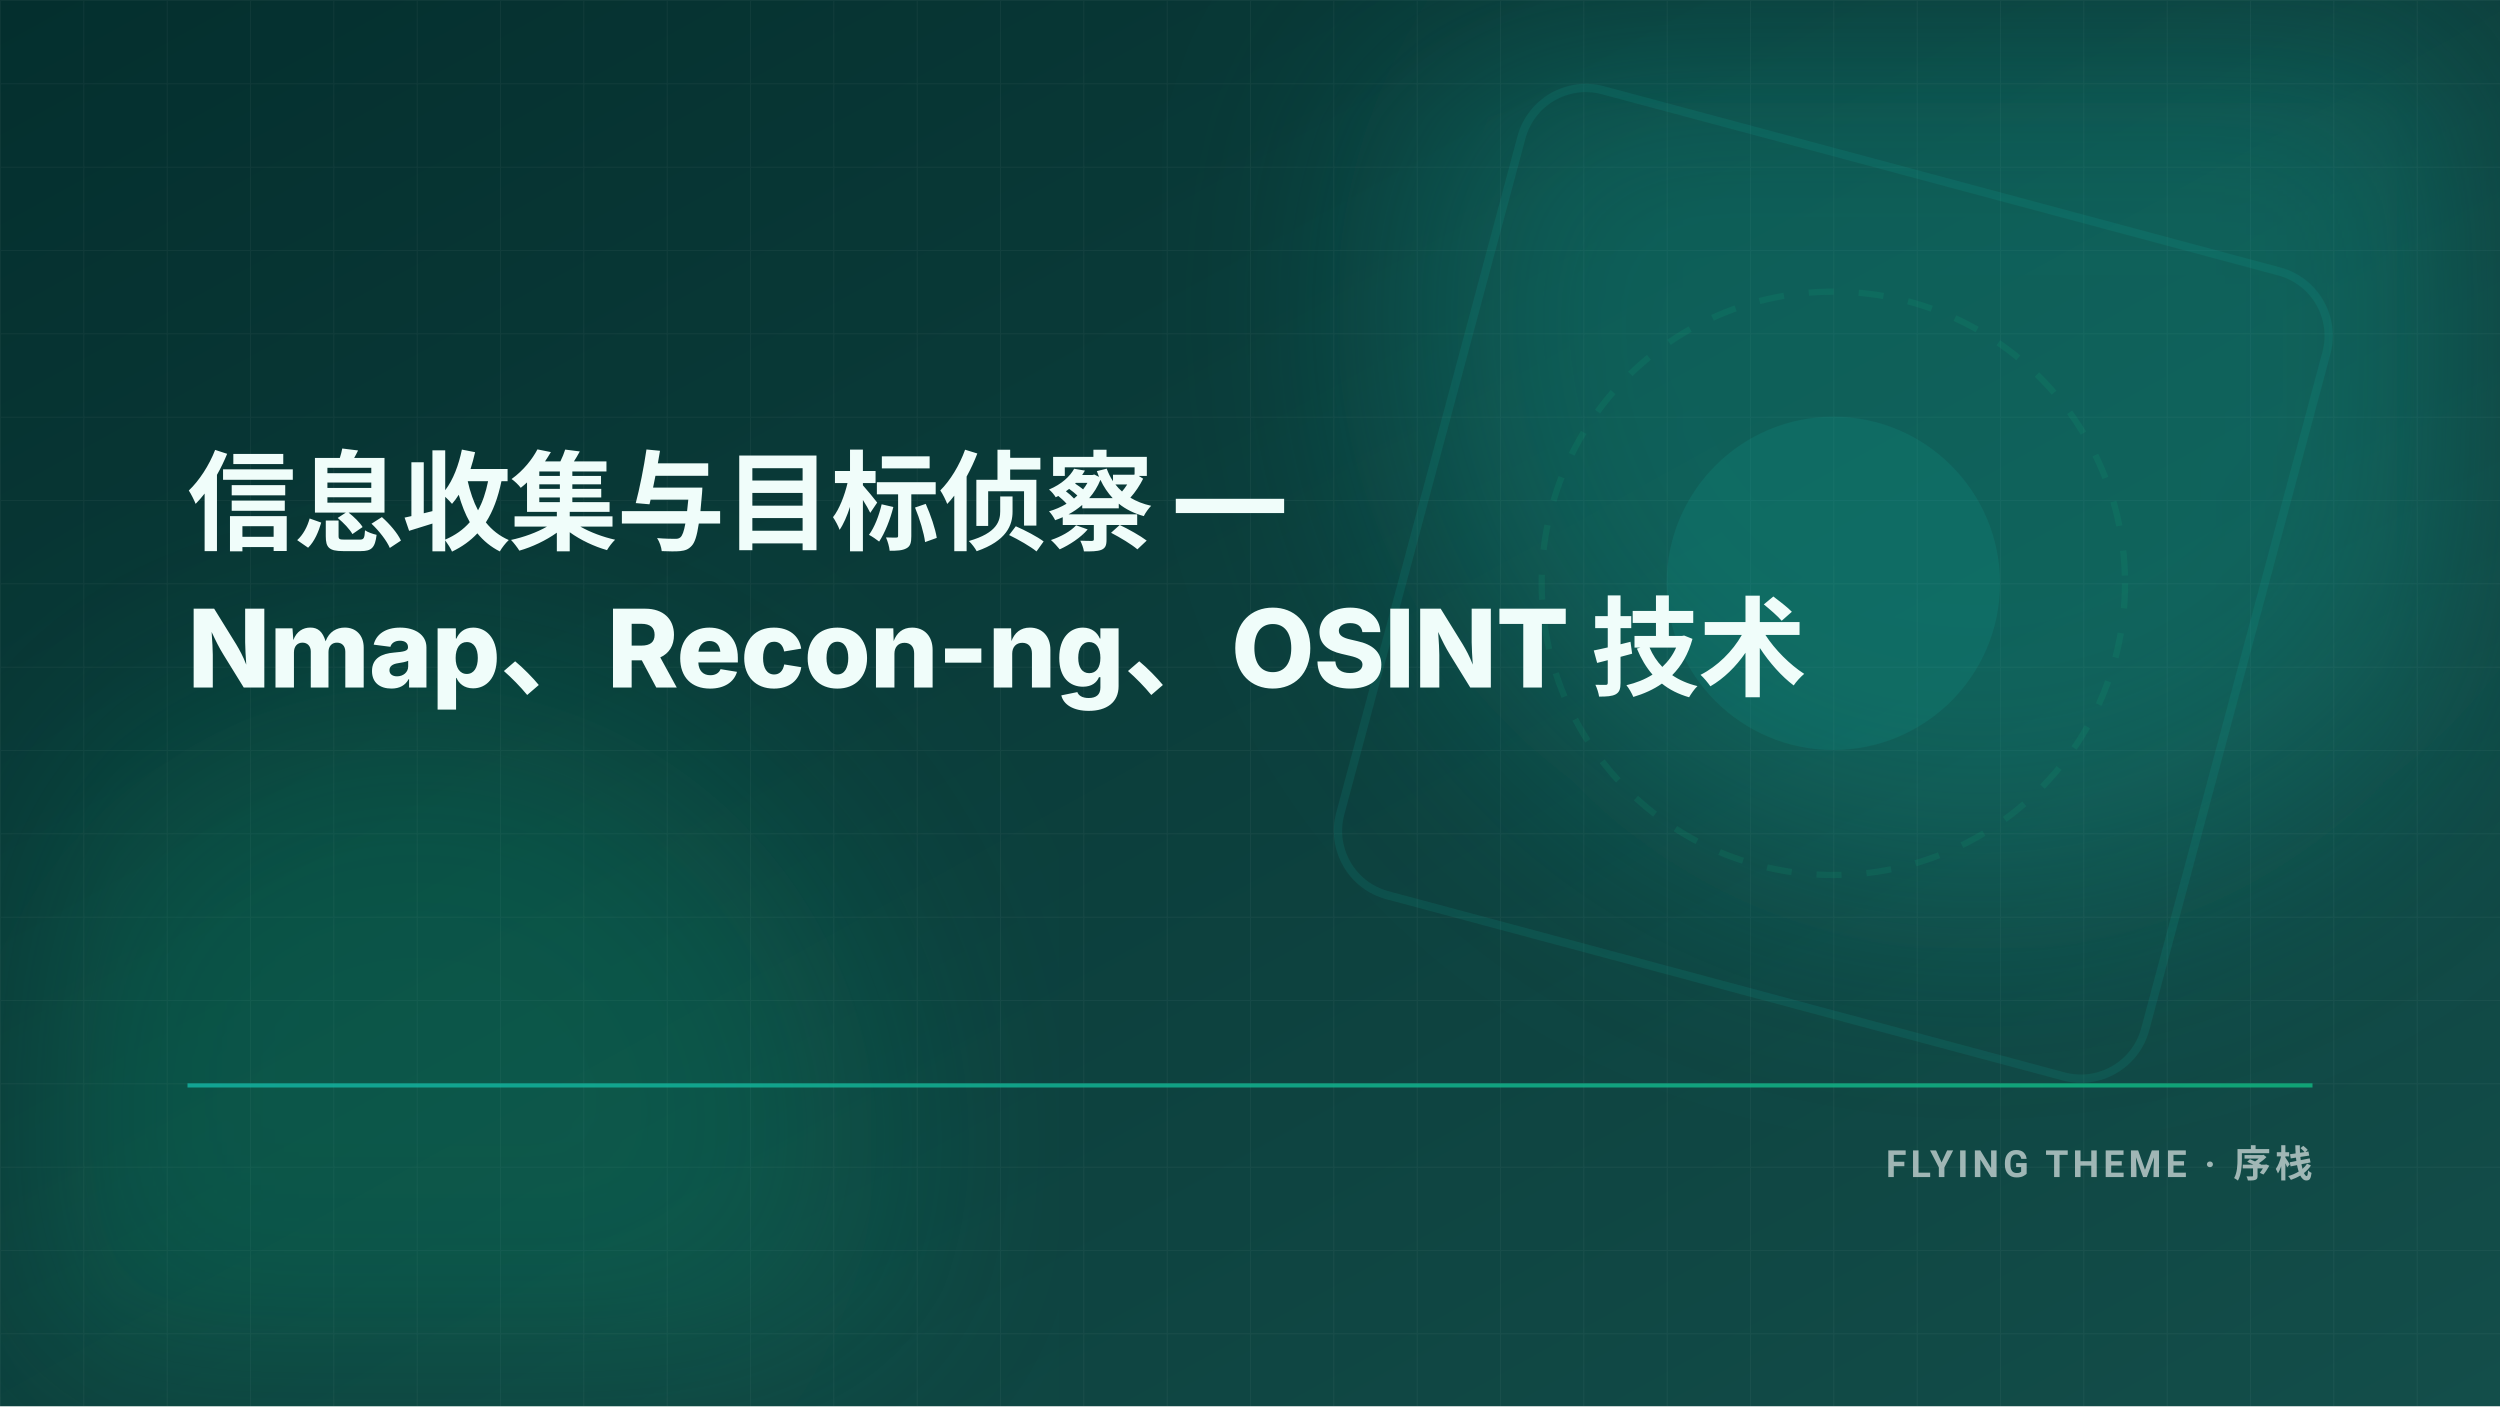
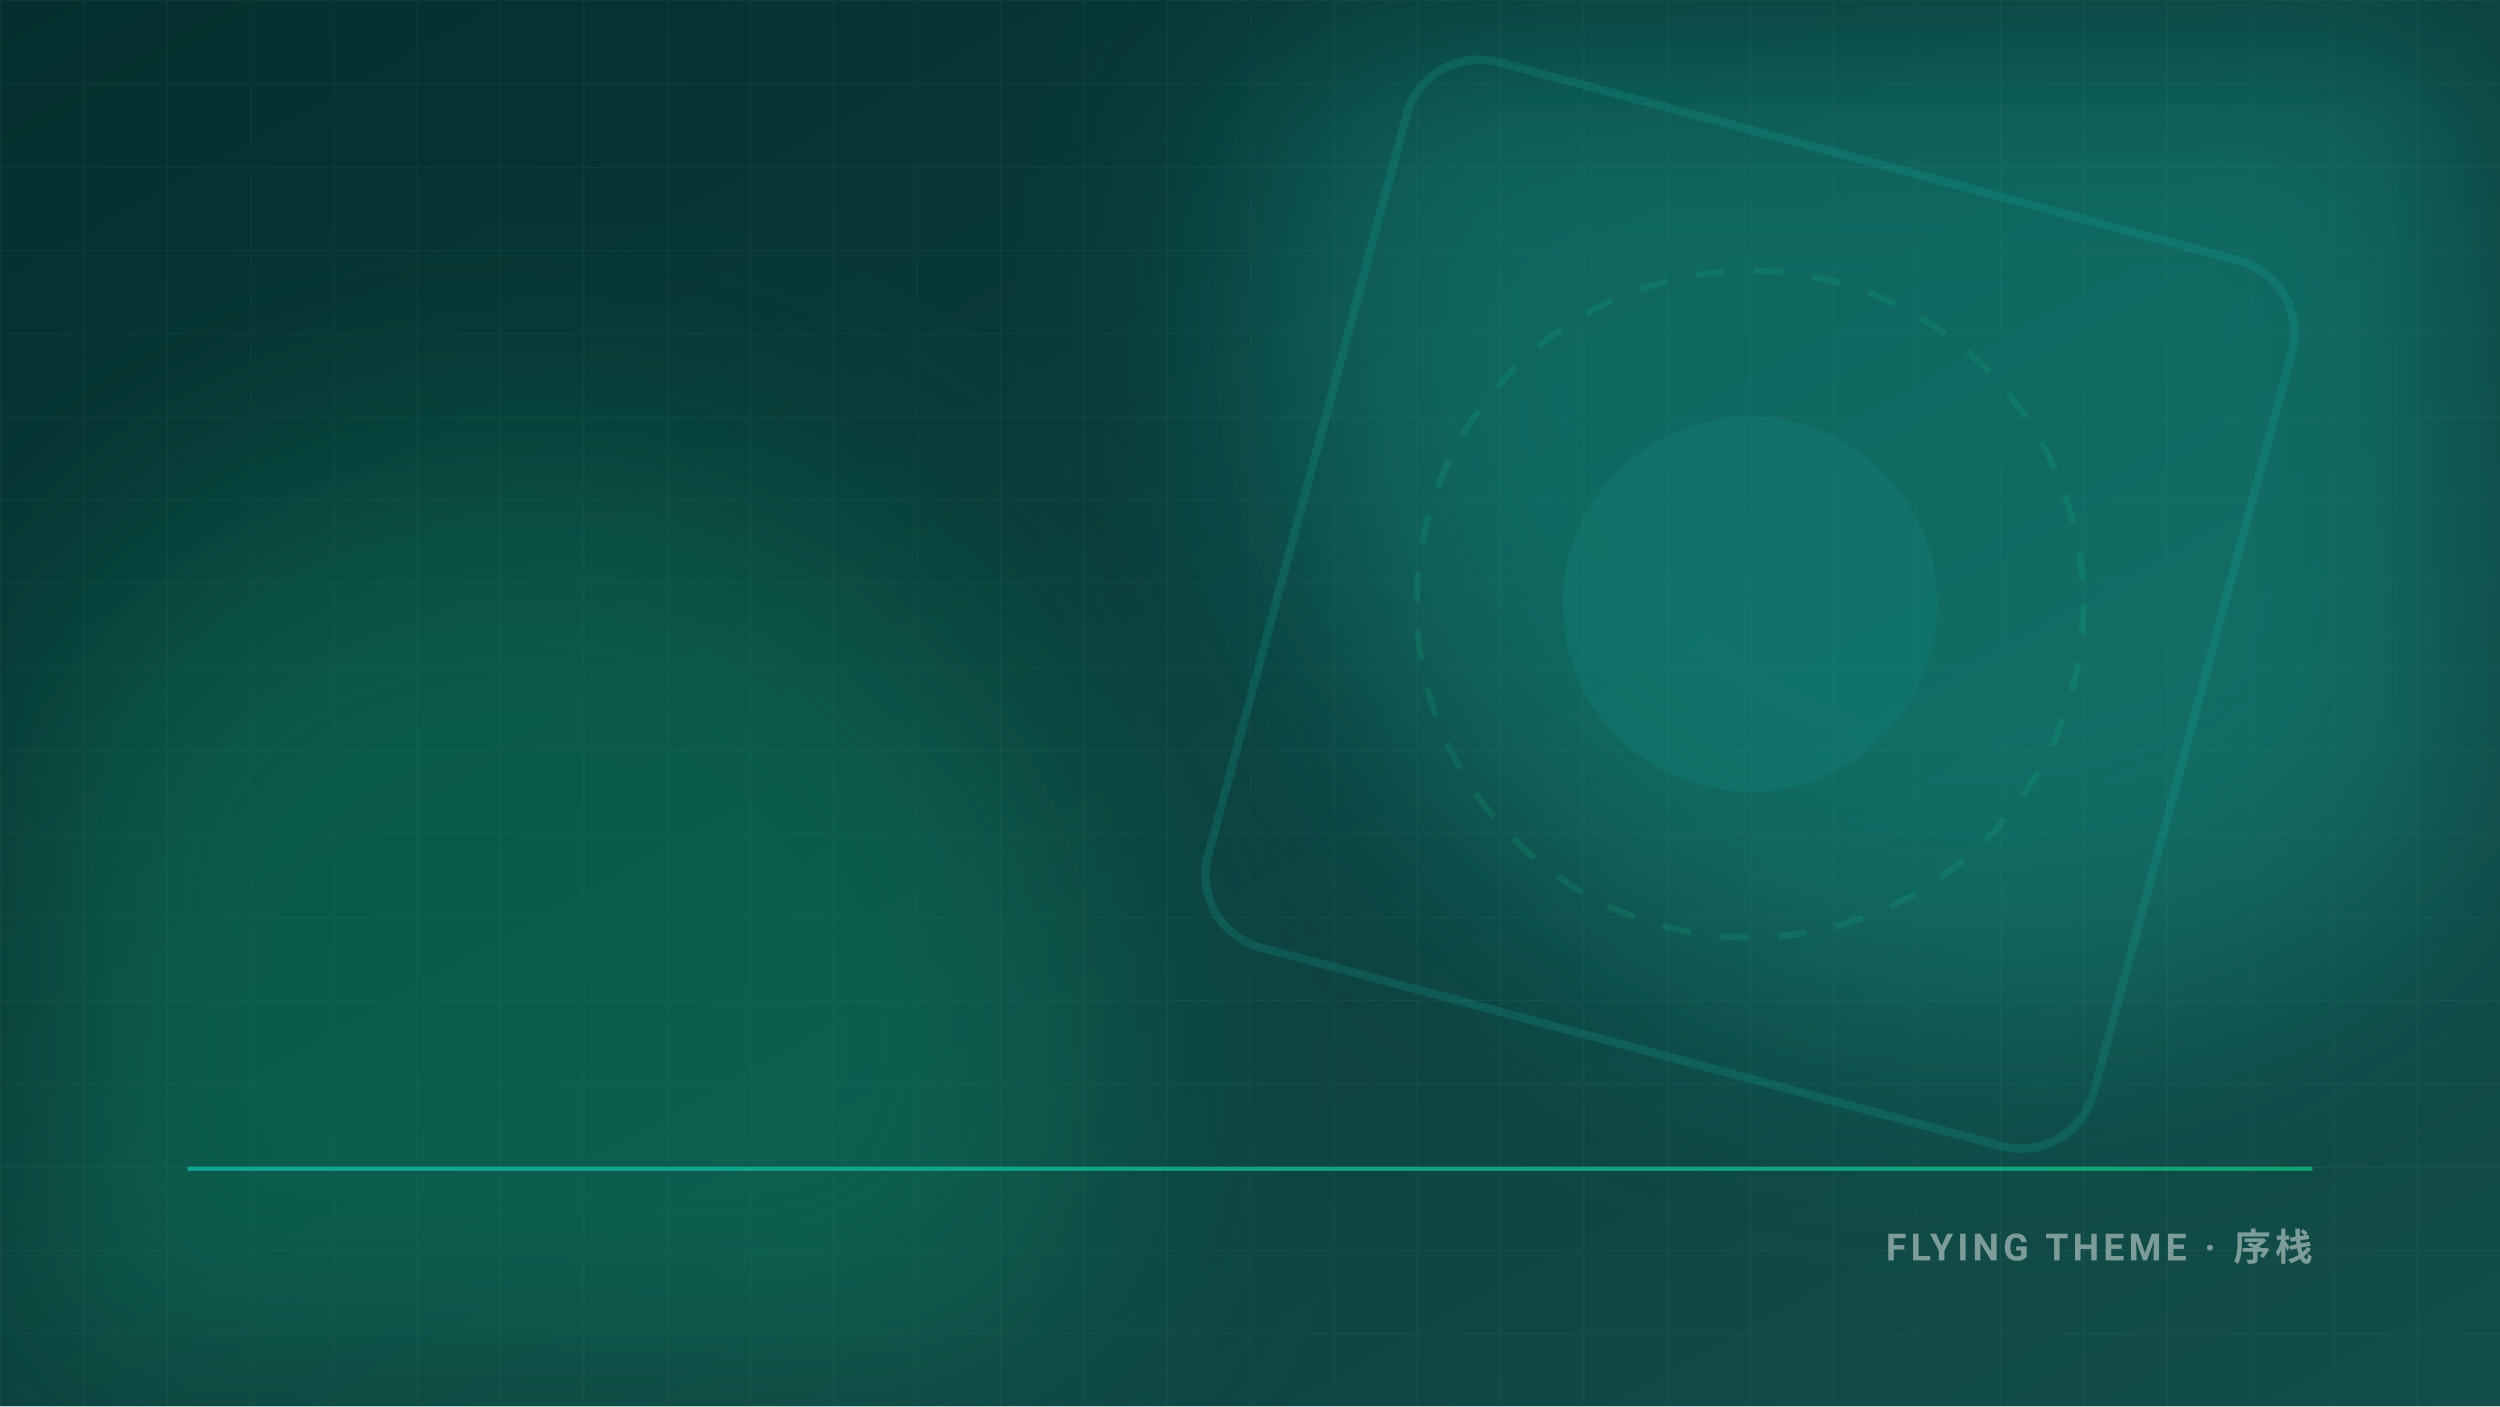
<svg xmlns="http://www.w3.org/2000/svg" viewBox="0 0 1200 675" width="1200" height="675">
  <defs>
    <linearGradient id="bgGrad" x1="0%" y1="0%" x2="100%" y2="100%">
      <stop offset="0%" stop-color="#042f2e" />
      <stop offset="100%" stop-color="#134e4a" />
    </linearGradient>
    <linearGradient id="accentGrad" x1="0%" y1="0%" x2="100%" y2="0%">
      <stop offset="0%" stop-color="#14b8a6" />
      <stop offset="100%" stop-color="#10b981" />
    </linearGradient>
    <pattern id="grid" width="40" height="40" patternUnits="userSpaceOnUse">
      <path d="M 40 0 L 0 0 0 40" fill="none" stroke="rgba(255, 255, 255, 0.04)" stroke-width="1" />
    </pattern>
    <filter id="glow" x="-20%" y="-20%" width="140%" height="140%">
      <feGaussianBlur stdDeviation="60" result="blur" />
    </filter>
  </defs>
  <rect width="100%" height="100%" fill="url(#bgGrad)" />
  <rect width="100%" height="100%" fill="url(#grid)" />
-   <circle cx="950" cy="150" r="280" fill="#14b8a6" opacity="0.28" filter="url(#glow)" />
-   <circle cx="200" cy="550" r="220" fill="#10b981" opacity="0.2" filter="url(#glow)" />
-   <g opacity="0.12" transform="translate(680, 80)">
-     <rect x="0" y="0" width="400" height="400" rx="32" fill="none" stroke="#14b8a6" stroke-width="4" transform="rotate(15 200 200)" />
-     <circle cx="200" cy="200" r="140" fill="none" stroke="#10b981" stroke-width="3" stroke-dasharray="12 12" />
-     <circle cx="200" cy="200" r="80" fill="#14b8a6" />
+   <circle cx="950" cy="150" r="340" fill="#14b8a6" opacity="0.35" filter="url(#glow)" />
+   <circle cx="250" cy="500" r="280" fill="#10b981" opacity="0.25" filter="url(#glow)" />
+   <g opacity="0.18" transform="translate(620, 70)">
+     <rect x="0" y="0" width="440" height="440" rx="36" fill="none" stroke="#14b8a6" stroke-width="4" transform="rotate(15 220 220)" />
+     <circle cx="220" cy="220" r="160" fill="none" stroke="#10b981" stroke-width="3" stroke-dasharray="14 14" />
+     <circle cx="220" cy="220" r="90" fill="#14b8a6" opacity="0.6" />
  </g>
-   <g transform="translate(90, 260)">
-     <text font-family="-apple-system, BlinkMacSystemFont, 'PingFang SC', 'Microsoft YaHei', sans-serif" font-size="52" font-weight="800" fill="#f0fdfa" letter-spacing="-0.5">
-       <tspan x="0" y="0">信息收集与目标侦察 —</tspan>
-       <tspan x="0" y="70">Nmap、Recon-ng、OSINT 技术</tspan>
-     </text>
-   </g>
-   <rect x="90" y="520" width="1020" height="2" fill="url(#accentGrad)" opacity="0.8" />
-   <g transform="translate(1110, 565)">
-     <text text-anchor="end" font-family="-apple-system, BlinkMacSystemFont, 'Segoe UI', Roboto, sans-serif" font-size="18" font-weight="600" fill="rgba(255, 255, 255, 0.6)" letter-spacing="2">
+   <rect x="90" y="560" width="1020" height="2" fill="url(#accentGrad)" opacity="0.8" />
+   <g transform="translate(1110, 605)">
+     <text text-anchor="end" font-family="-apple-system, BlinkMacSystemFont, 'Segoe UI', Roboto, sans-serif" font-size="18" font-weight="600" fill="rgba(255, 255, 255, 0.45)" letter-spacing="2">
      FLYING THEME · 序栈
    </text>
  </g>
</svg>
